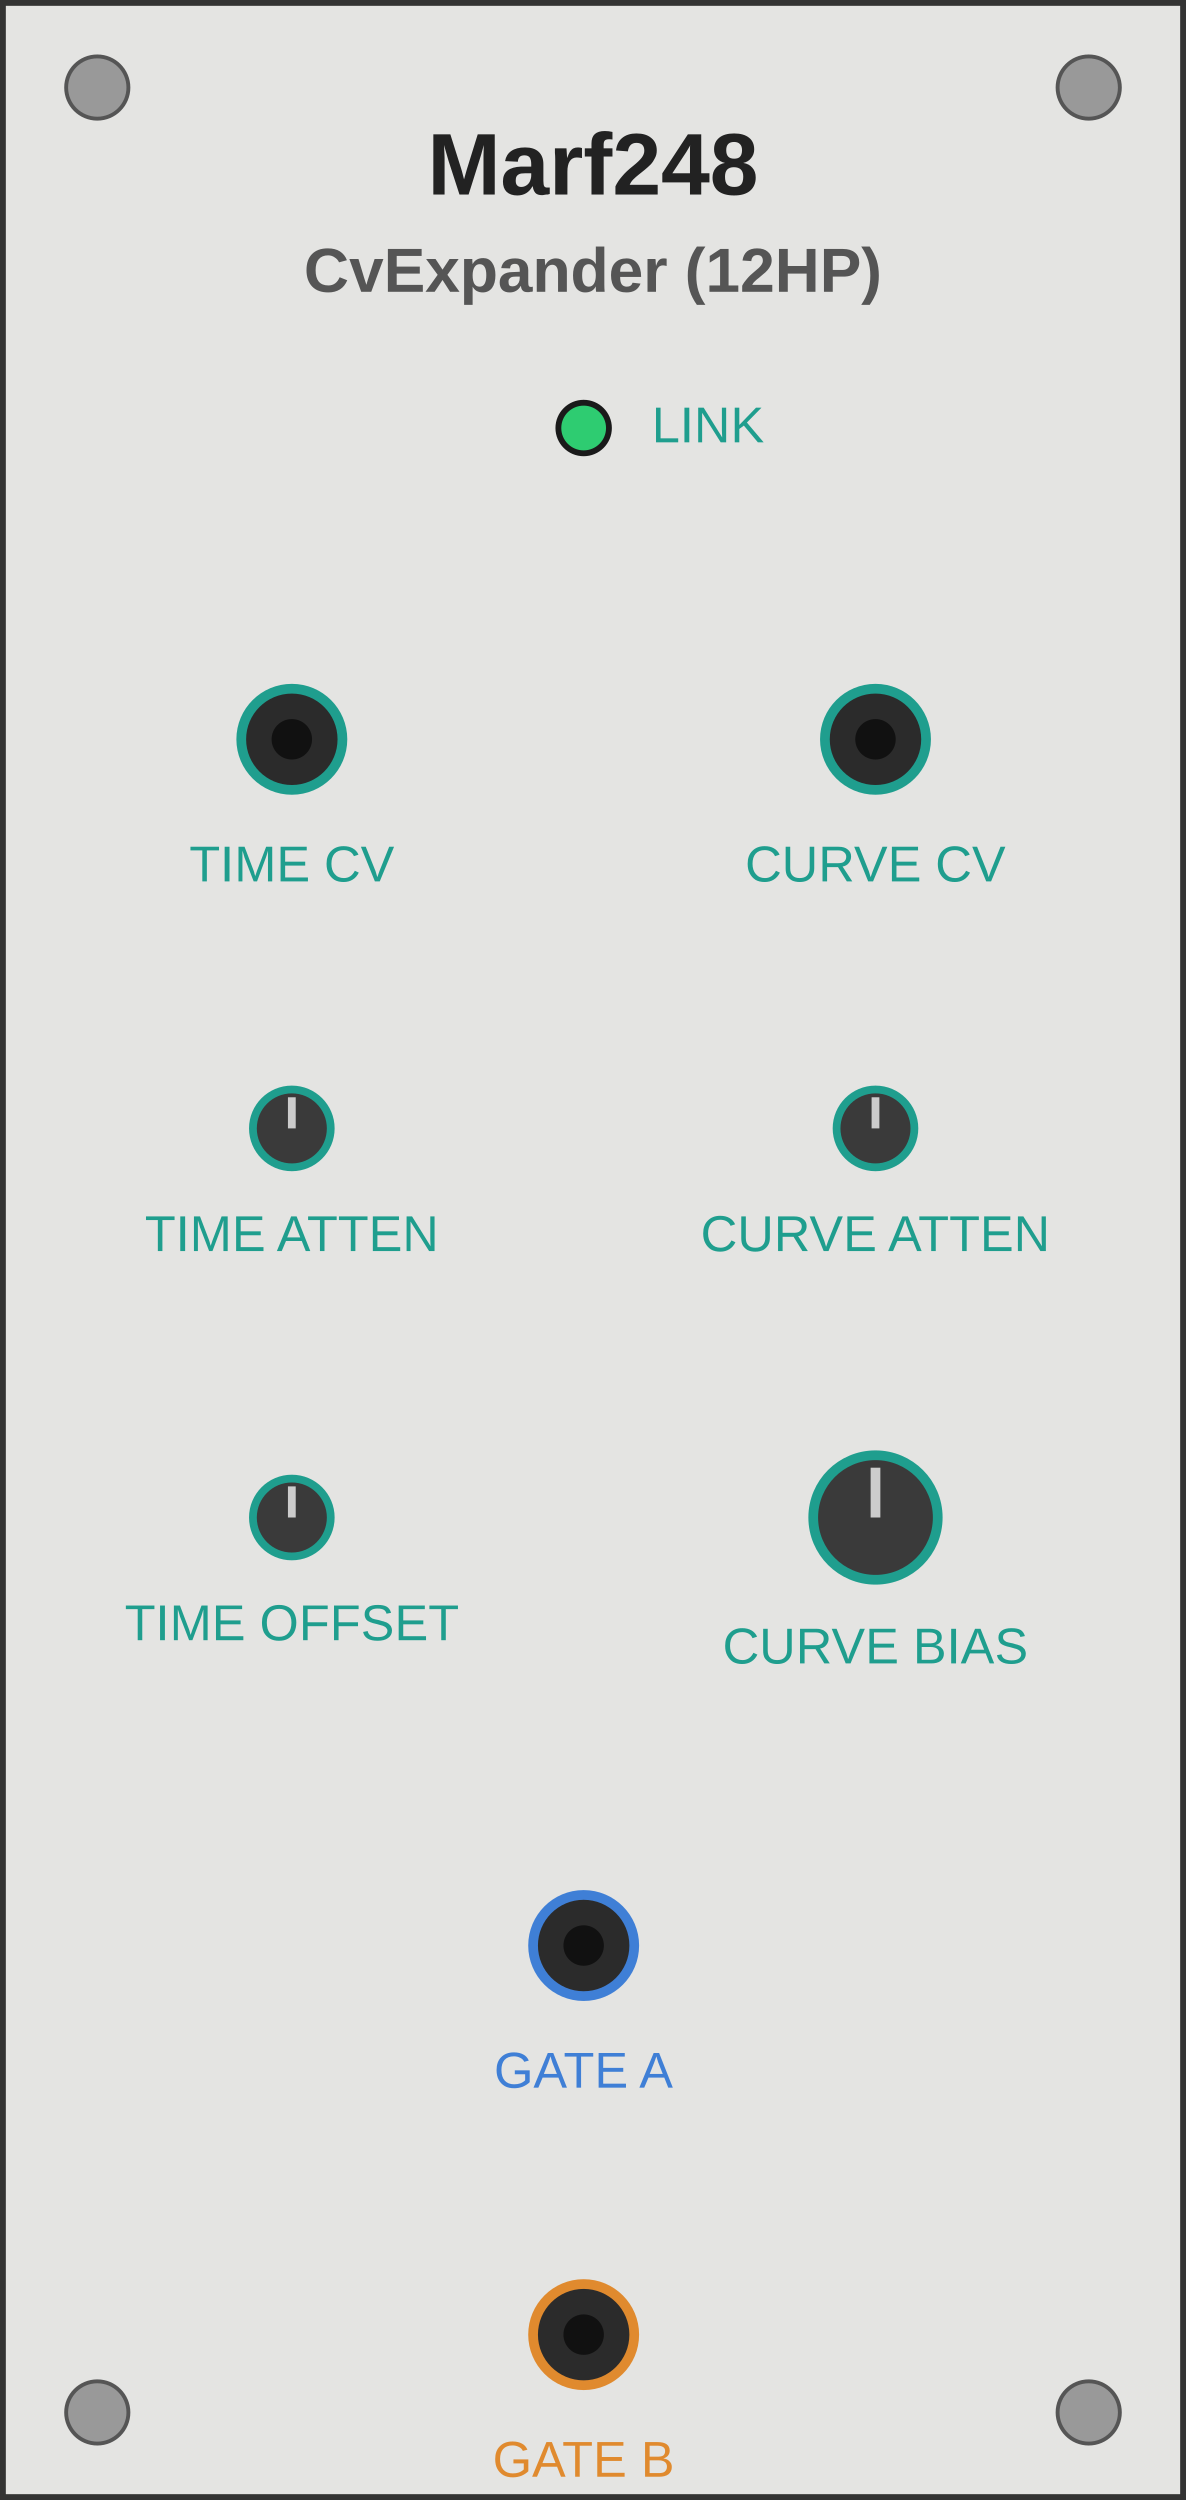
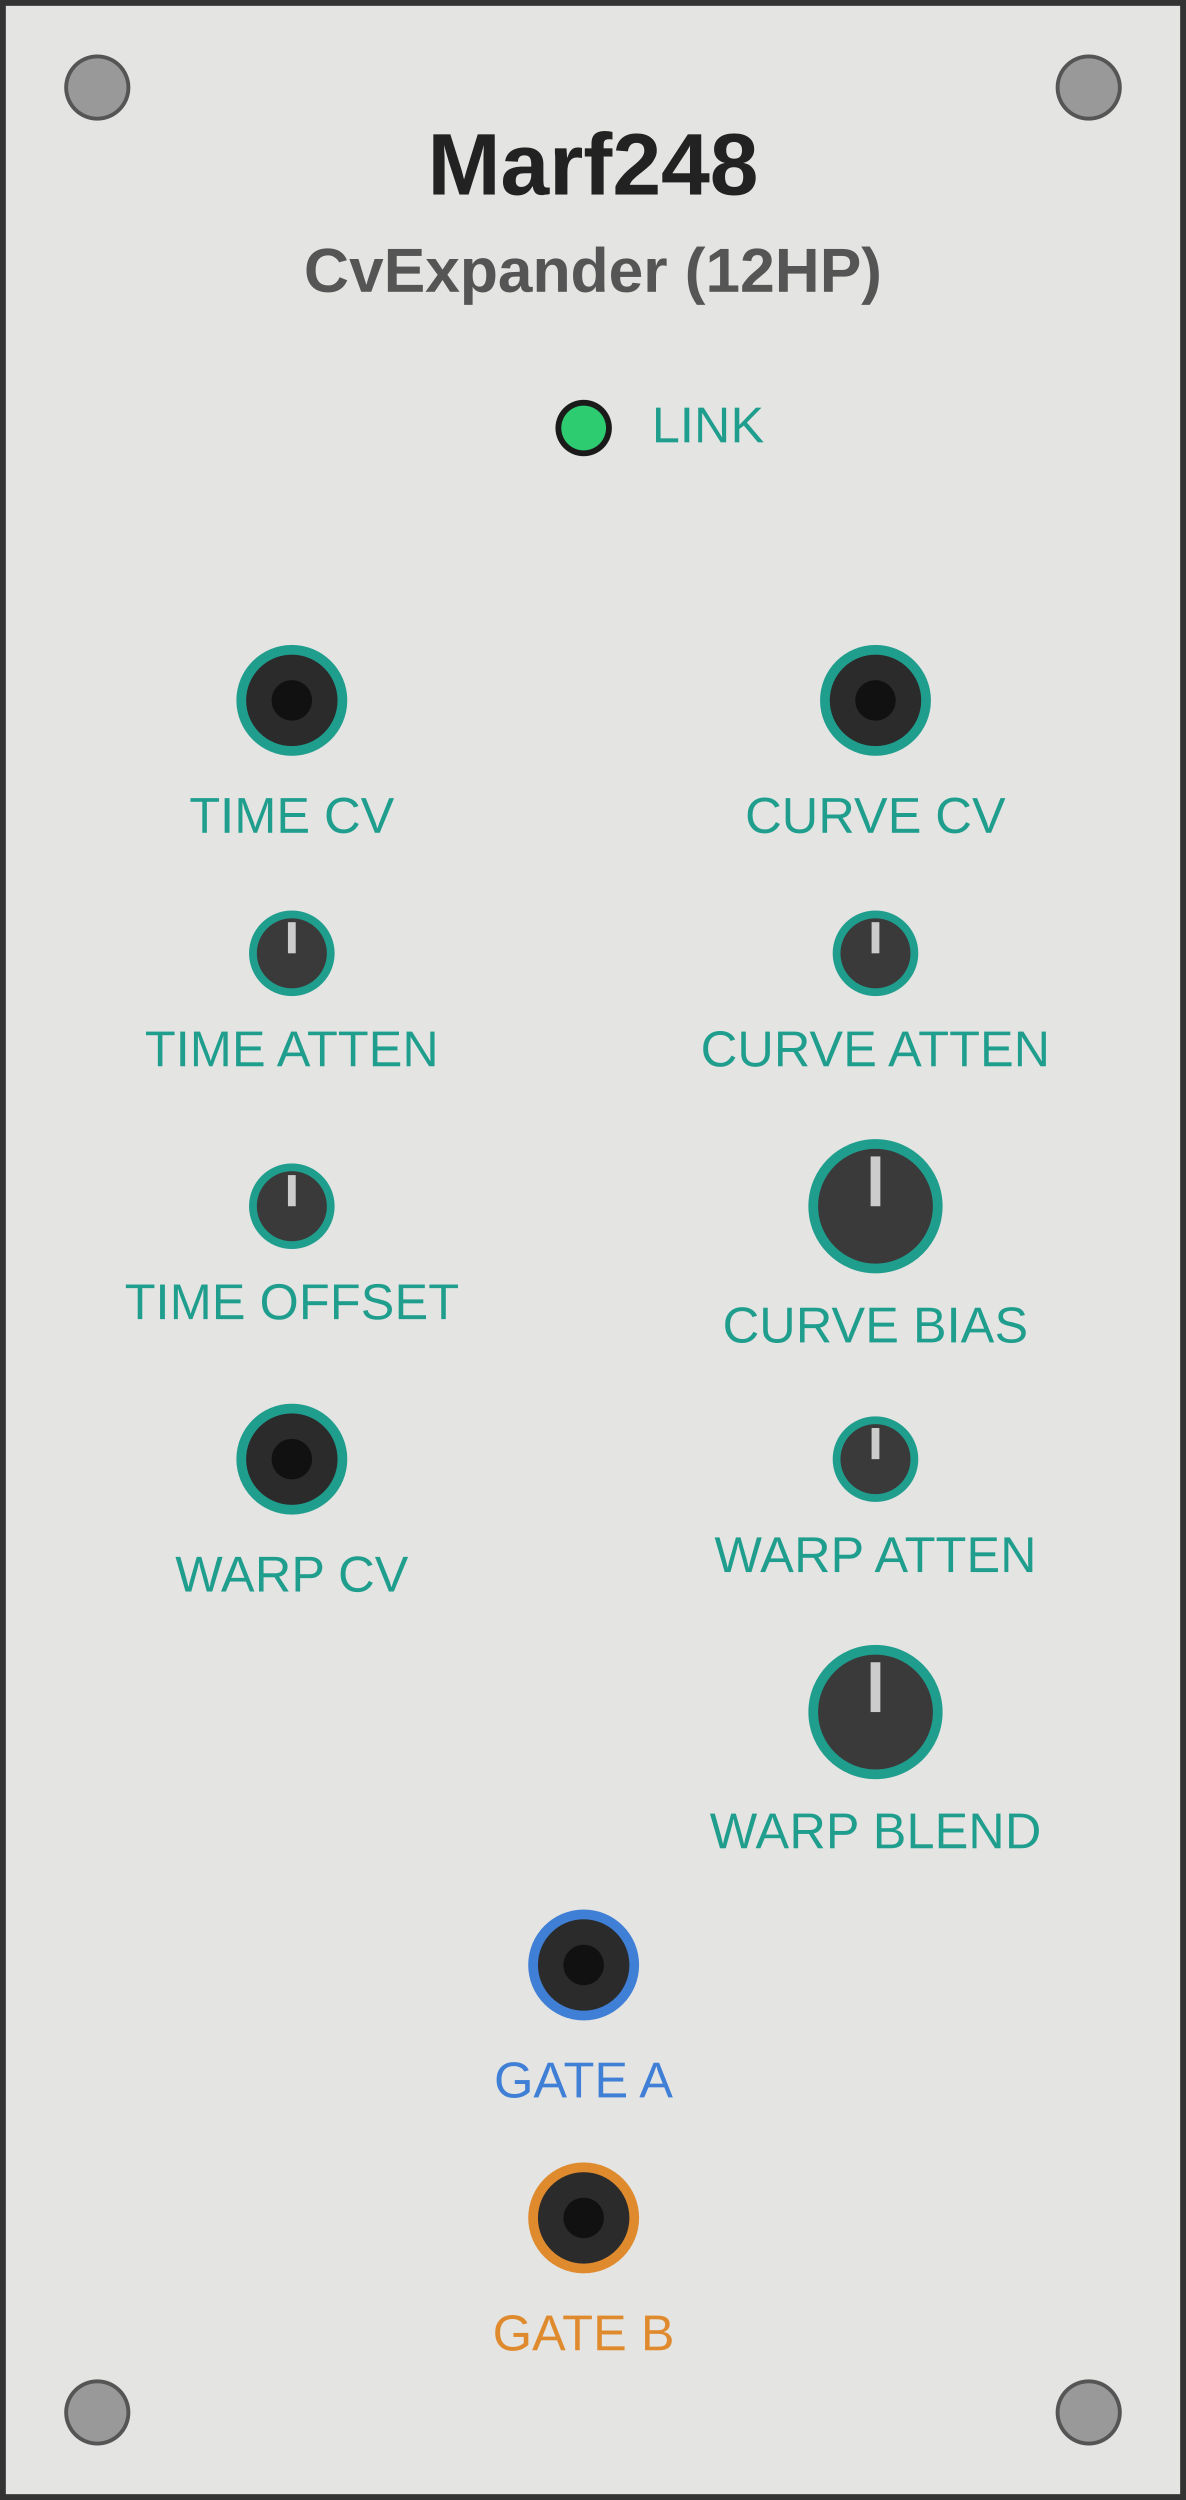
<svg xmlns="http://www.w3.org/2000/svg" viewBox="0 0 60.96 128.5" width="243.84" height="514.0" font-family="Arial, Helvetica, sans-serif">
  <rect x="0" y="0" width="60.96" height="128.5" fill="#e4e4e2" stroke="#333333" stroke-width="0.6" />
  <text x="30.48" y="10" font-size="4.5" fill="#222" text-anchor="middle" font-weight="bold">Marf248</text>
  <text x="30.48" y="15" font-size="3.2" fill="#555" text-anchor="middle" font-weight="bold">CvExpander (12HP)</text>
  <circle cx="5" cy="4.5" r="1.6" fill="#999" stroke="#555" stroke-width="0.2" />
  <circle cx="55.96" cy="4.5" r="1.6" fill="#999" stroke="#555" stroke-width="0.2" />
  <circle cx="5" cy="124.0" r="1.6" fill="#999" stroke="#555" stroke-width="0.2" />
  <circle cx="55.96" cy="124.0" r="1.6" fill="#999" stroke="#555" stroke-width="0.2" />
  <circle cx="30" cy="22" r="1.3" fill="#2ecc71" stroke="#1a1a1a" stroke-width="0.3" />
  <text x="33.5" y="22" font-size="2.6" fill="#1f9e8e" text-anchor="start" dominant-baseline="middle">LINK</text>
-   <circle cx="15" cy="38" r="2.6" fill="#2b2b2b" stroke="#1f9e8e" stroke-width="0.5" />
-   <circle cx="15" cy="38" r="1.04" fill="#111" />
-   <text x="15" y="43.5" font-size="2.6" fill="#1f9e8e" text-anchor="middle" dominant-baseline="hanging">TIME CV</text>
-   <circle cx="45" cy="38" r="2.6" fill="#2b2b2b" stroke="#1f9e8e" stroke-width="0.5" />
-   <circle cx="45" cy="38" r="1.04" fill="#111" />
-   <text x="45" y="43.5" font-size="2.6" fill="#1f9e8e" text-anchor="middle" dominant-baseline="hanging">CURVE CV</text>
-   <circle cx="15" cy="58" r="2.0" fill="#3a3a3a" stroke="#1f9e8e" stroke-width="0.4" />
-   <line x1="15" y1="58" x2="15" y2="56.4" stroke="#ccc" stroke-width="0.4" />
-   <text x="15" y="62.5" font-size="2.6" fill="#1f9e8e" text-anchor="middle" dominant-baseline="hanging">TIME ATTEN</text>
-   <circle cx="45" cy="58" r="2.0" fill="#3a3a3a" stroke="#1f9e8e" stroke-width="0.4" />
-   <line x1="45" y1="58" x2="45" y2="56.4" stroke="#ccc" stroke-width="0.4" />
-   <text x="45" y="62.5" font-size="2.6" fill="#1f9e8e" text-anchor="middle" dominant-baseline="hanging">CURVE ATTEN</text>
-   <circle cx="15" cy="78" r="2.0" fill="#3a3a3a" stroke="#1f9e8e" stroke-width="0.4" />
-   <line x1="15" y1="78" x2="15" y2="76.4" stroke="#ccc" stroke-width="0.4" />
-   <text x="15" y="82.5" font-size="2.6" fill="#1f9e8e" text-anchor="middle" dominant-baseline="hanging">TIME OFFSET</text>
-   <circle cx="45" cy="78" r="3.2" fill="#3a3a3a" stroke="#1f9e8e" stroke-width="0.5" />
-   <line x1="45" y1="78" x2="45" y2="75.44" stroke="#ccc" stroke-width="0.5" />
-   <text x="45" y="83.7" font-size="2.6" fill="#1f9e8e" text-anchor="middle" dominant-baseline="hanging">CURVE BIAS</text>
-   <circle cx="30" cy="100" r="2.6" fill="#2b2b2b" stroke="#3f7fd6" stroke-width="0.5" />
-   <circle cx="30" cy="100" r="1.04" fill="#111" />
-   <text x="30" y="105.5" font-size="2.6" fill="#3f7fd6" text-anchor="middle" dominant-baseline="hanging">GATE A</text>
-   <circle cx="30" cy="120" r="2.6" fill="#2b2b2b" stroke="#e08a2e" stroke-width="0.5" />
-   <circle cx="30" cy="120" r="1.04" fill="#111" />
-   <text x="30" y="125.5" font-size="2.6" fill="#e08a2e" text-anchor="middle" dominant-baseline="hanging">GATE B</text>
+   <circle cx="15" cy="36" r="2.6" fill="#2b2b2b" stroke="#1f9e8e" stroke-width="0.5" />
+   <circle cx="15" cy="36" r="1.04" fill="#111" />
+   <text x="15" y="41.0" font-size="2.6" fill="#1f9e8e" text-anchor="middle" dominant-baseline="hanging">TIME CV</text>
+   <circle cx="45" cy="36" r="2.6" fill="#2b2b2b" stroke="#1f9e8e" stroke-width="0.5" />
+   <circle cx="45" cy="36" r="1.04" fill="#111" />
+   <text x="45" y="41.0" font-size="2.6" fill="#1f9e8e" text-anchor="middle" dominant-baseline="hanging">CURVE CV</text>
+   <circle cx="15" cy="49" r="2.0" fill="#3a3a3a" stroke="#1f9e8e" stroke-width="0.4" />
+   <line x1="15" y1="49" x2="15" y2="47.4" stroke="#ccc" stroke-width="0.4" />
+   <text x="15" y="53.0" font-size="2.6" fill="#1f9e8e" text-anchor="middle" dominant-baseline="hanging">TIME ATTEN</text>
+   <circle cx="45" cy="49" r="2.0" fill="#3a3a3a" stroke="#1f9e8e" stroke-width="0.4" />
+   <line x1="45" y1="49" x2="45" y2="47.4" stroke="#ccc" stroke-width="0.4" />
+   <text x="45" y="53.0" font-size="2.6" fill="#1f9e8e" text-anchor="middle" dominant-baseline="hanging">CURVE ATTEN</text>
+   <circle cx="15" cy="62" r="2.0" fill="#3a3a3a" stroke="#1f9e8e" stroke-width="0.4" />
+   <line x1="15" y1="62" x2="15" y2="60.4" stroke="#ccc" stroke-width="0.4" />
+   <text x="15" y="66.0" font-size="2.6" fill="#1f9e8e" text-anchor="middle" dominant-baseline="hanging">TIME OFFSET</text>
+   <circle cx="45" cy="62" r="3.2" fill="#3a3a3a" stroke="#1f9e8e" stroke-width="0.5" />
+   <line x1="45" y1="62" x2="45" y2="59.44" stroke="#ccc" stroke-width="0.5" />
+   <text x="45" y="67.2" font-size="2.6" fill="#1f9e8e" text-anchor="middle" dominant-baseline="hanging">CURVE BIAS</text>
+   <circle cx="15" cy="75" r="2.6" fill="#2b2b2b" stroke="#1f9e8e" stroke-width="0.5" />
+   <circle cx="15" cy="75" r="1.04" fill="#111" />
+   <text x="15" y="80.0" font-size="2.6" fill="#1f9e8e" text-anchor="middle" dominant-baseline="hanging">WARP CV</text>
+   <circle cx="45" cy="75" r="2.0" fill="#3a3a3a" stroke="#1f9e8e" stroke-width="0.4" />
+   <line x1="45" y1="75" x2="45" y2="73.4" stroke="#ccc" stroke-width="0.4" />
+   <text x="45" y="79.0" font-size="2.6" fill="#1f9e8e" text-anchor="middle" dominant-baseline="hanging">WARP ATTEN</text>
+   <circle cx="45" cy="88" r="3.2" fill="#3a3a3a" stroke="#1f9e8e" stroke-width="0.5" />
+   <line x1="45" y1="88" x2="45" y2="85.44" stroke="#ccc" stroke-width="0.5" />
+   <text x="45" y="93.2" font-size="2.6" fill="#1f9e8e" text-anchor="middle" dominant-baseline="hanging">WARP BLEND</text>
+   <circle cx="30" cy="101" r="2.6" fill="#2b2b2b" stroke="#3f7fd6" stroke-width="0.5" />
+   <circle cx="30" cy="101" r="1.04" fill="#111" />
+   <text x="30" y="106.0" font-size="2.6" fill="#3f7fd6" text-anchor="middle" dominant-baseline="hanging">GATE A</text>
+   <circle cx="30" cy="114" r="2.6" fill="#2b2b2b" stroke="#e08a2e" stroke-width="0.5" />
+   <circle cx="30" cy="114" r="1.04" fill="#111" />
+   <text x="30" y="119.0" font-size="2.6" fill="#e08a2e" text-anchor="middle" dominant-baseline="hanging">GATE B</text>
</svg>
